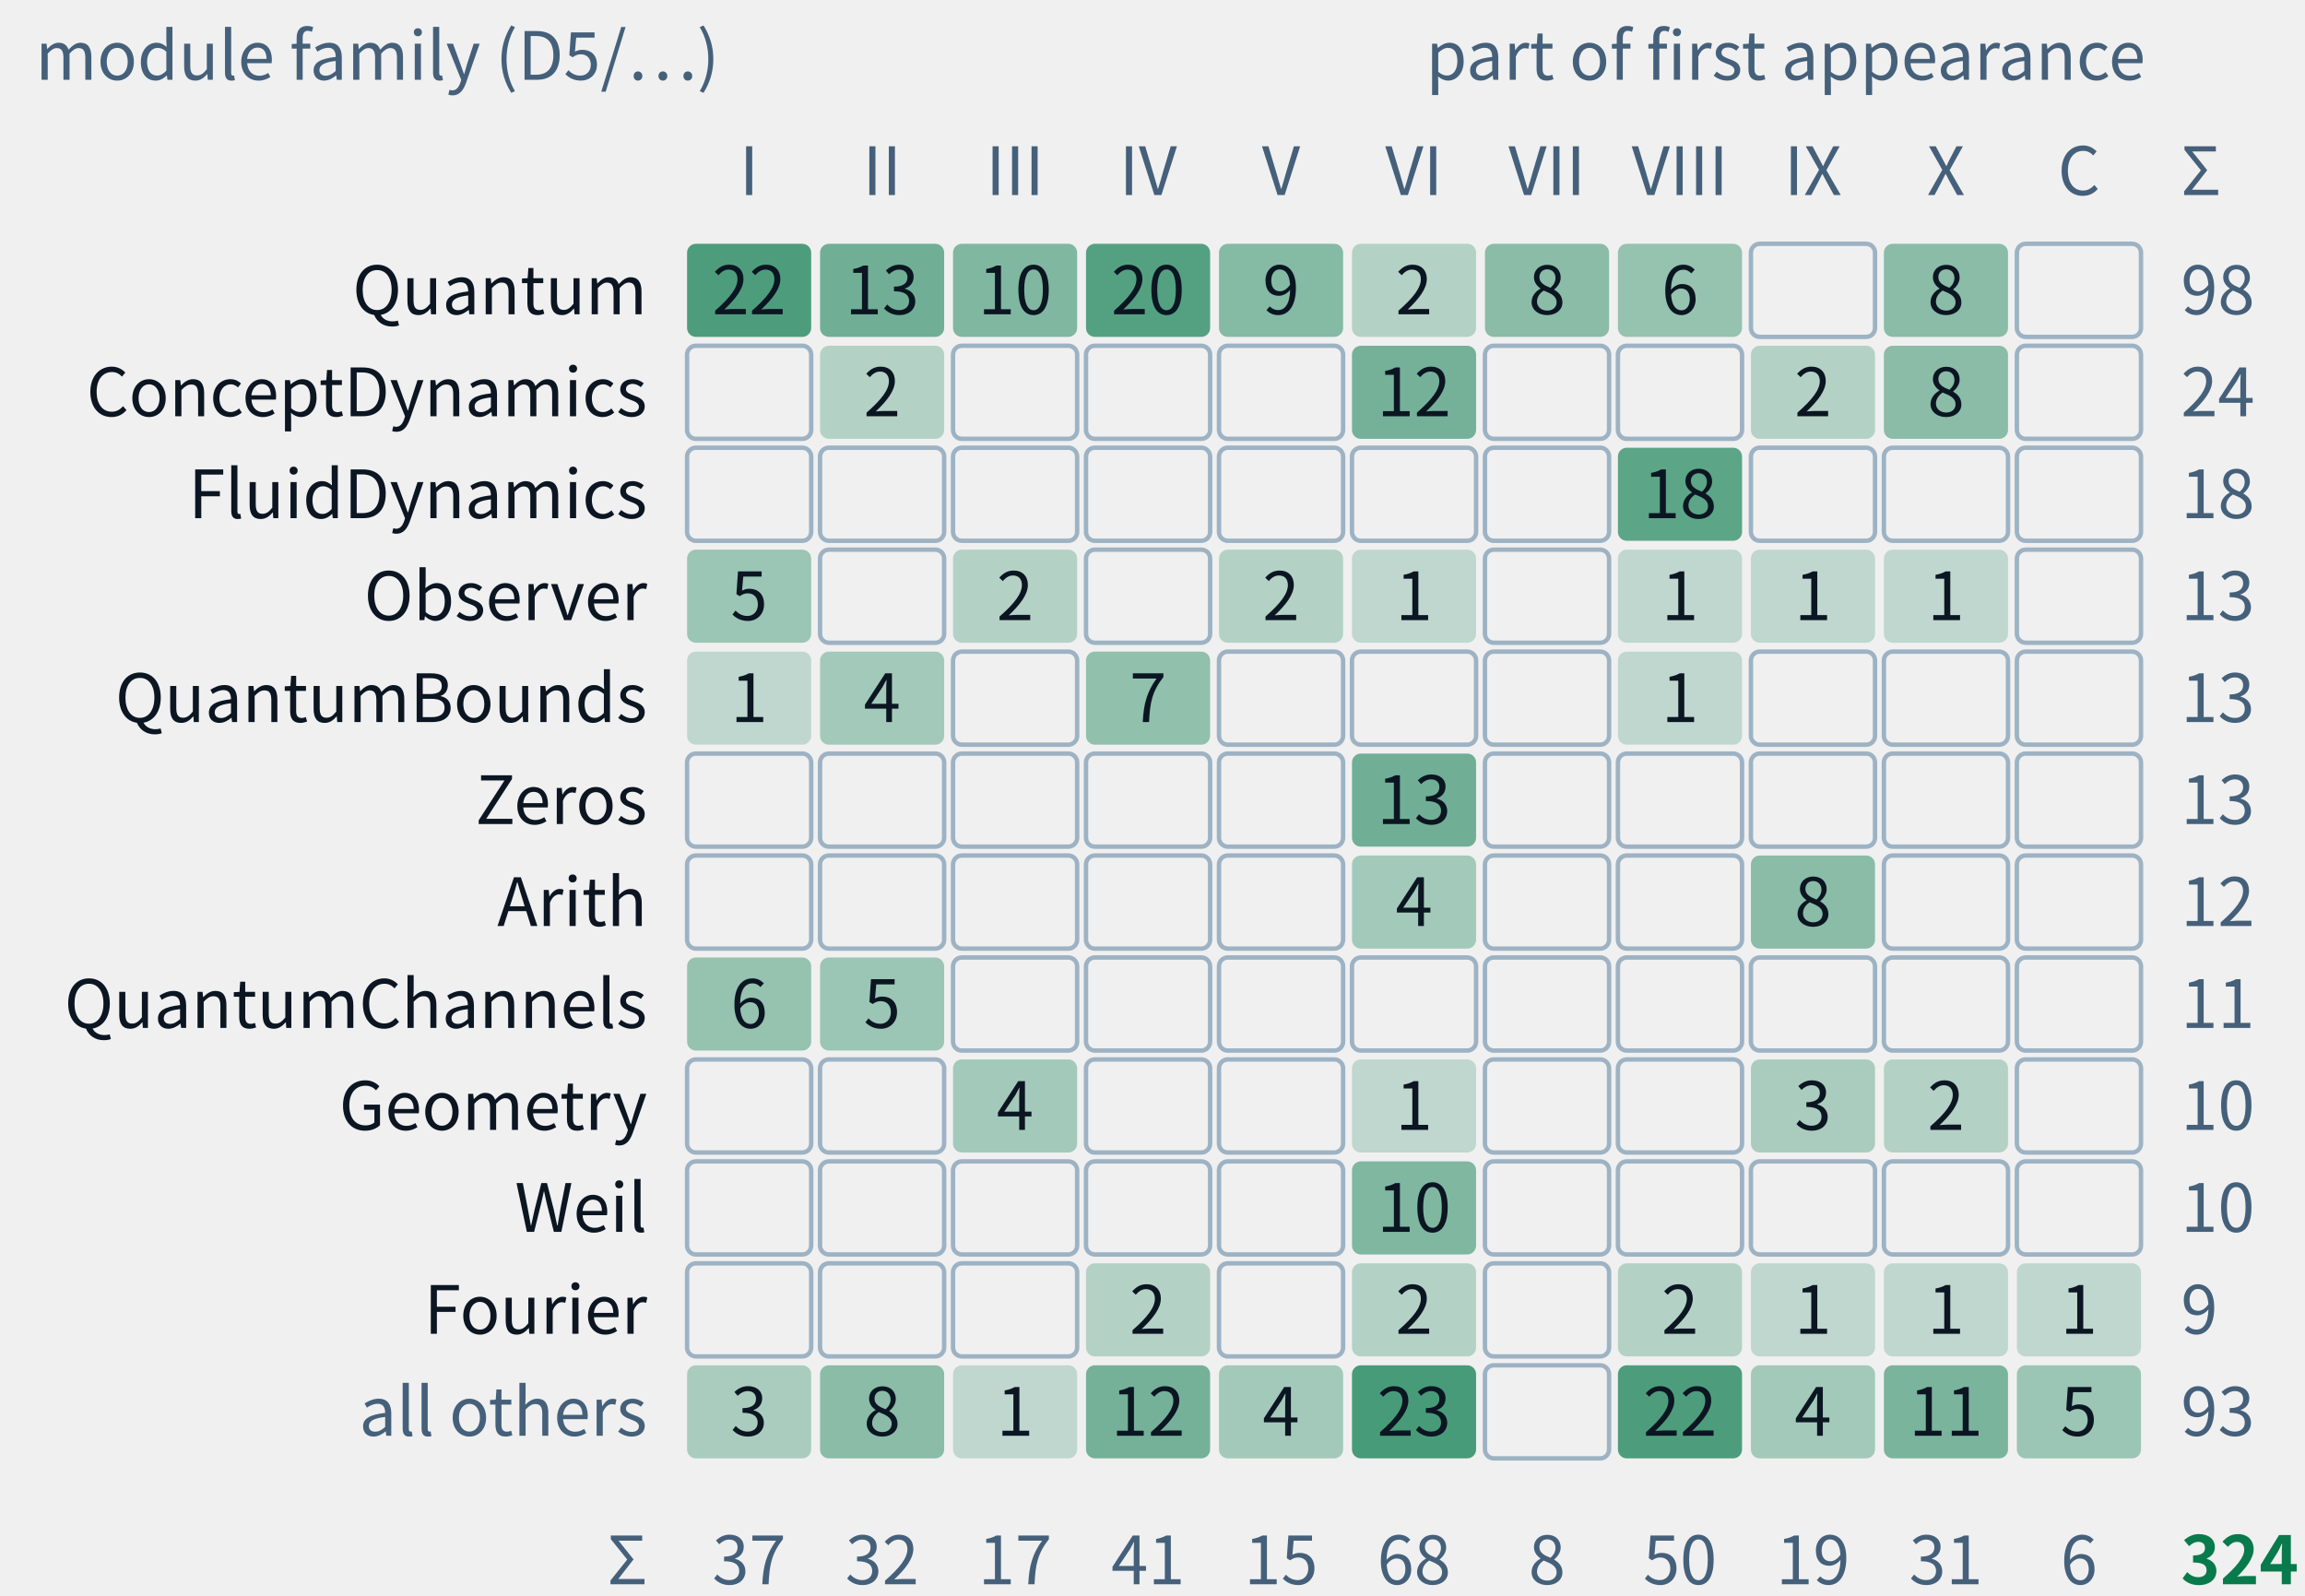
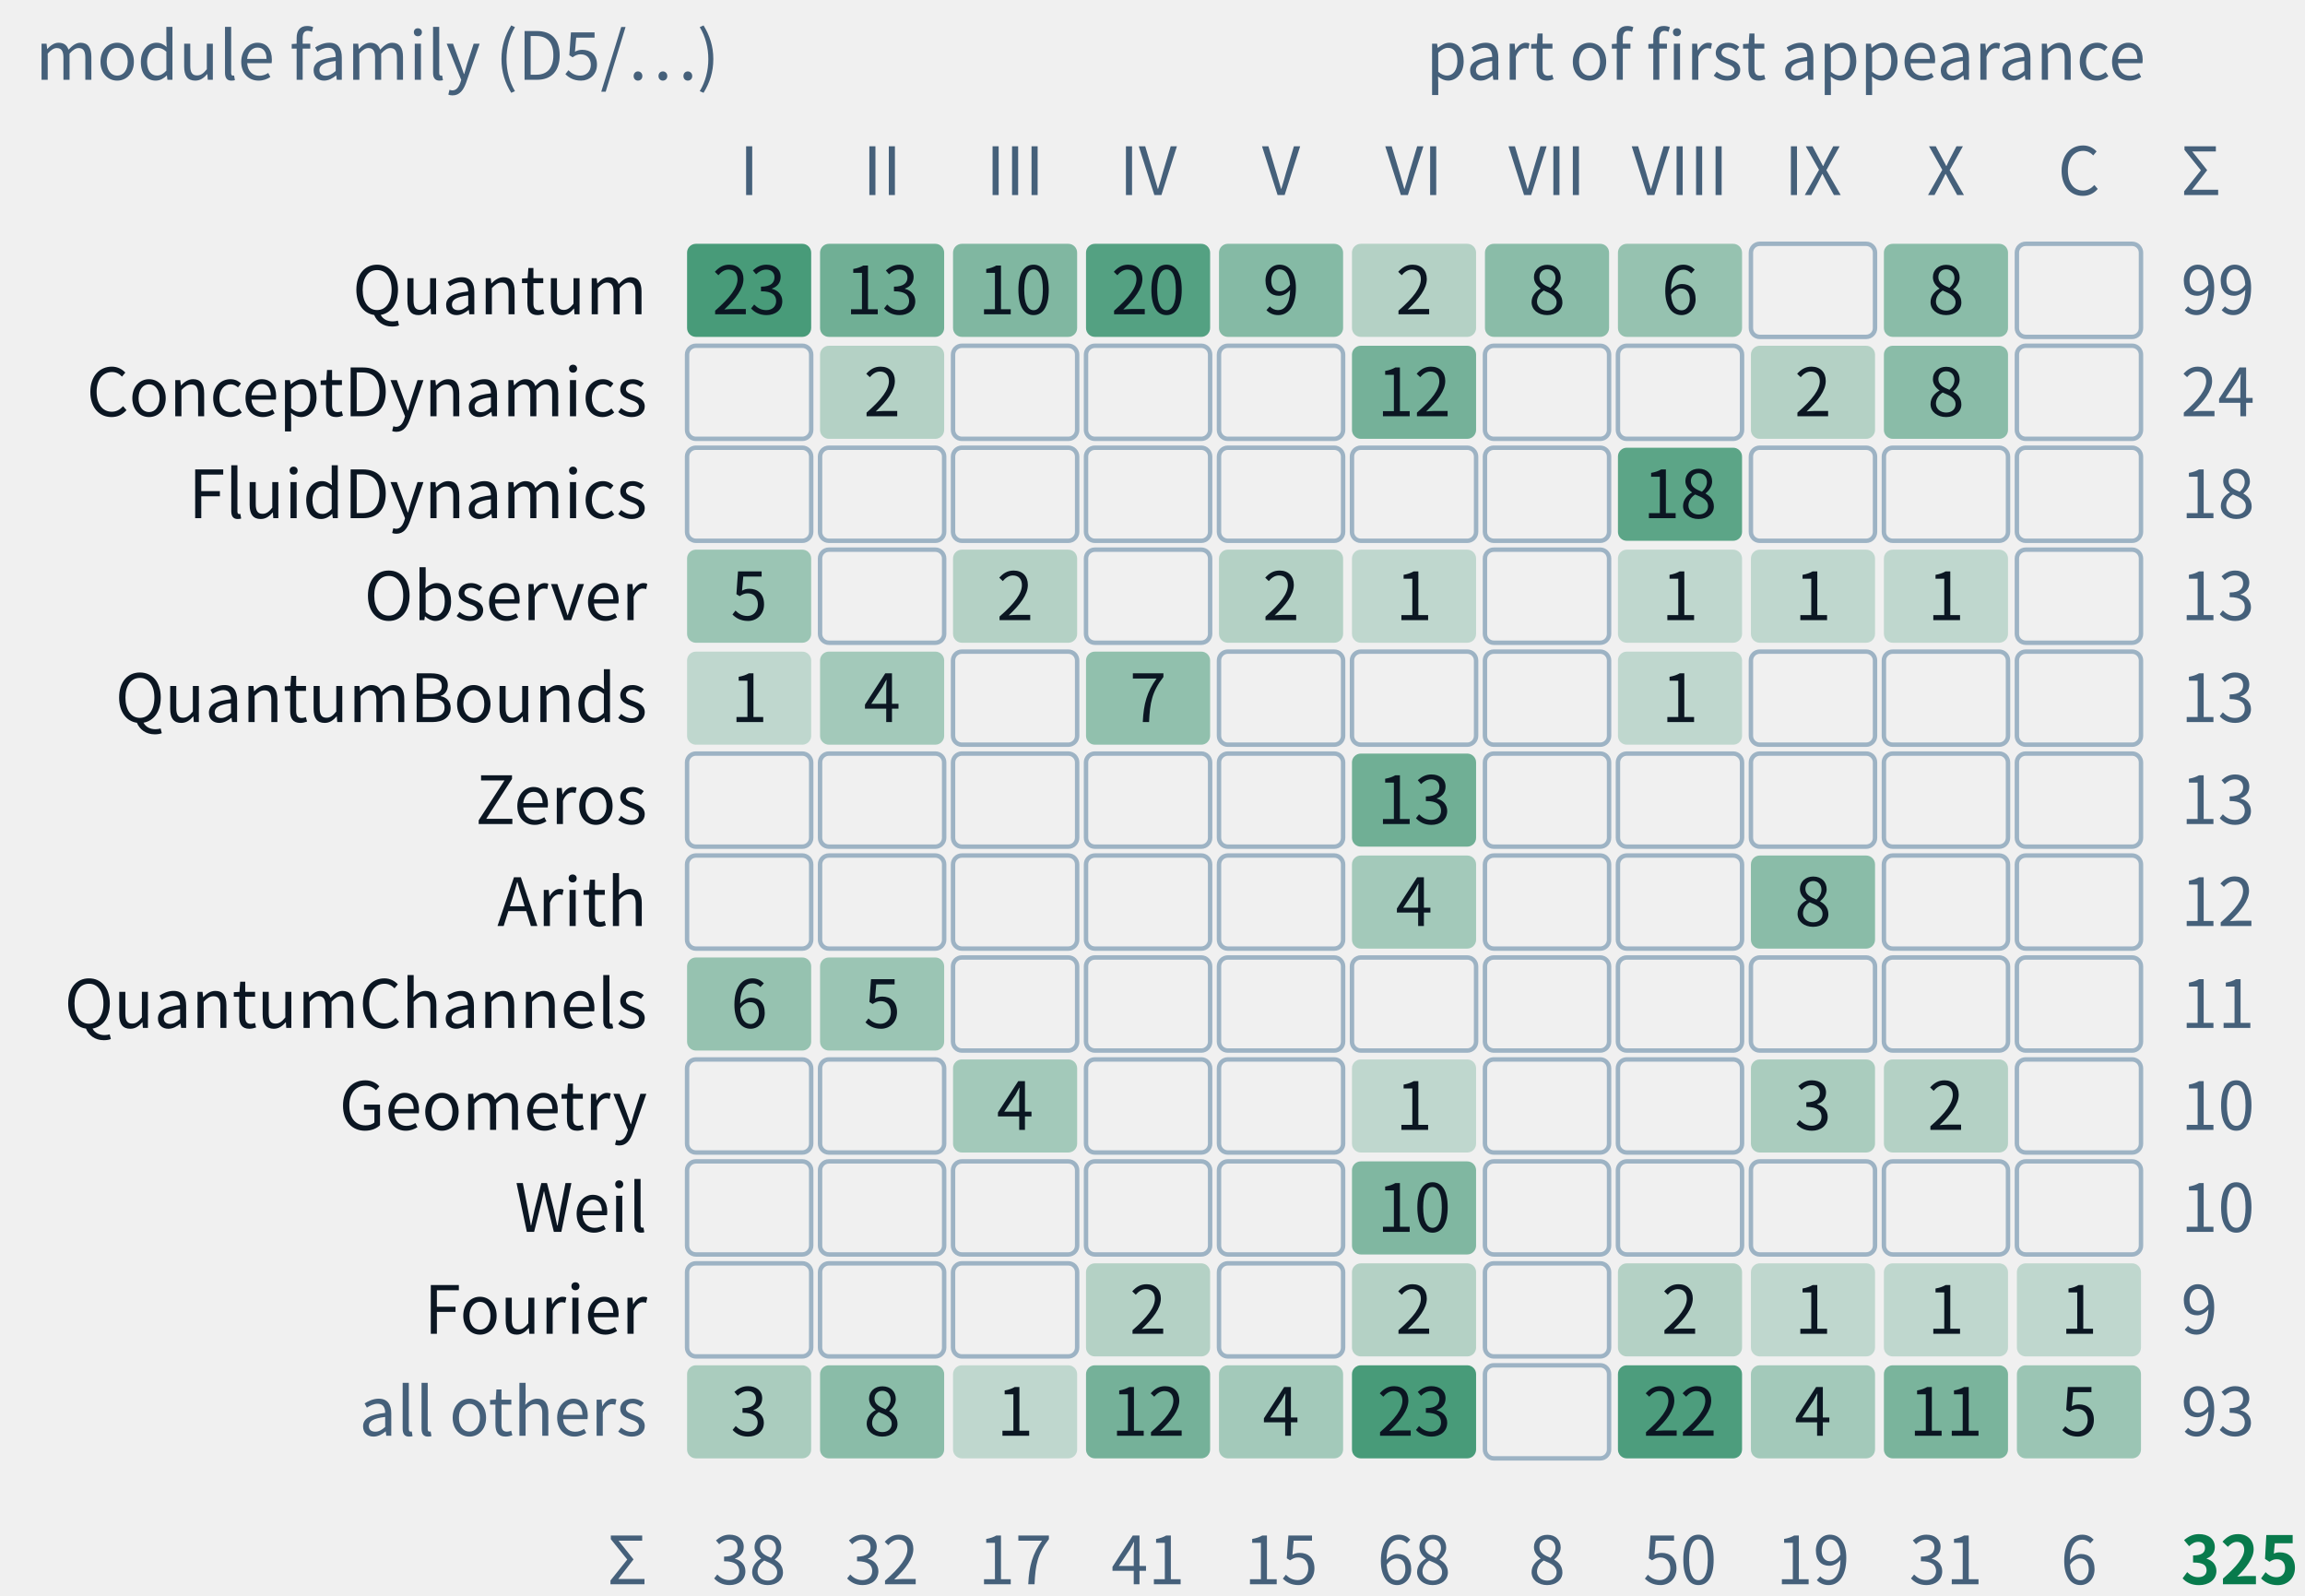
- <svg xmlns="http://www.w3.org/2000/svg" class="tr-fig" data-tr-fig="appc-modules-by-part" data-lang="en" viewBox="0 0 520 360" width="520" height="360" font-family="'Noto Sans SC', 'Noto Sans CJK SC', 'Source Sans 3', 'PingFang SC', 'Microsoft YaHei', system-ui, sans-serif" role="img" aria-label="Counts by module family and part of first appearance. Rows show Quantum, ConceptDynamics, FluidDynamics, Observer, QuantumBounds, Zeros, Arith, QuantumChannels, Geometry, Weil, Fourier and all others; columns show Parts I to X and the coda with appendices. Cells give counts, blanks mean zero; total 324. This is not a proof-dependency graph.">
+ <svg xmlns="http://www.w3.org/2000/svg" class="tr-fig" data-tr-fig="appc-modules-by-part" data-lang="en" viewBox="0 0 520 360" width="520" height="360" font-family="'Noto Sans SC', 'Noto Sans CJK SC', 'Source Sans 3', 'PingFang SC', 'Microsoft YaHei', system-ui, sans-serif" role="img" aria-label="Counts by module family and part of first appearance. Rows show Quantum, ConceptDynamics, FluidDynamics, Observer, QuantumBounds, Zeros, Arith, QuantumChannels, Geometry, Weil, Fourier and all others; columns show Parts I to X and the coda with appendices. Cells give counts, blanks mean zero; total 325. This is not a proof-dependency graph.">
  <style>.ts-ink{stroke:#0b1622}.tf-ink{fill:#0b1622}.ts-dim{stroke:#45607a}.tf-dim{fill:#45607a}.ts-faint{stroke:#9db3c4}.tf-faint{fill:#9db3c4}.ts-edge{stroke:#b9d0dd}.tf-edge{fill:#b9d0dd}.ts-hot{stroke:#5f9bb5}.tf-hot{fill:#5f9bb5}.ts-bg{stroke:#ffffff}.tf-bg{fill:#ffffff}.ts-panel{stroke:#eef5f9}.tf-panel{fill:#eef5f9}.ts-sheet{stroke:#f7fbfd}.tf-sheet{fill:#f7fbfd}.ts-cyan{stroke:#007c8a}.tf-cyan{fill:#007c8a}.ts-magenta{stroke:#b0128f}.tf-magenta{fill:#b0128f}.ts-amber{stroke:#946200}.tf-amber{fill:#946200}.ts-violet{stroke:#5a45c8}.tf-violet{fill:#5a45c8}.ts-ok{stroke:#087a4c}.tf-ok{fill:#087a4c}.ts-warn{stroke:#c21f3a}.tf-warn{fill:#c21f3a}.ts-blue{stroke:#1d5fd0}.tf-blue{fill:#1d5fd0}.ts-orange{stroke:#b85410}.tf-orange{fill:#b85410}.ts-sigma{stroke:#28405a}.tf-sigma{fill:#28405a}@media (prefers-color-scheme:dark){.ts-ink{stroke:#d4efff}.tf-ink{fill:#d4efff}.ts-dim{stroke:#6f8ea5}.tf-dim{fill:#6f8ea5}.ts-faint{stroke:#34506a}.tf-faint{fill:#34506a}.ts-edge{stroke:#143049}.tf-edge{fill:#143049}.ts-hot{stroke:#1f5d7c}.tf-hot{fill:#1f5d7c}.ts-bg{stroke:#03060c}.tf-bg{fill:#03060c}.ts-panel{stroke:#07101b}.tf-panel{fill:#07101b}.ts-sheet{stroke:#050c16}.tf-sheet{fill:#050c16}.ts-cyan{stroke:#19f0ff}.tf-cyan{fill:#19f0ff}.ts-magenta{stroke:#ff2fd0}.tf-magenta{fill:#ff2fd0}.ts-amber{stroke:#ffc83d}.tf-amber{fill:#ffc83d}.ts-violet{stroke:#9d8cff}.tf-violet{fill:#9d8cff}.ts-ok{stroke:#46ffb2}.tf-ok{fill:#46ffb2}.ts-warn{stroke:#ff5064}.tf-warn{fill:#ff5064}.ts-blue{stroke:#2a7bff}.tf-blue{fill:#2a7bff}.ts-orange{stroke:#ff8a3c}.tf-orange{fill:#ff8a3c}.ts-sigma{stroke:#cfe3ff}.tf-sigma{fill:#cfe3ff}}</style>
  <text class="tf-dim" x="8" y="18" font-size="15">module family (D5/…)</text>
  <text class="tf-dim" x="484" y="18" font-size="15" text-anchor="end">part of first appearance</text>
  <text class="tf-dim" x="169" y="44" font-size="15" text-anchor="middle">I</text>
  <text class="tf-dim" x="199" y="44" font-size="15" text-anchor="middle">II</text>
  <text class="tf-dim" x="229" y="44" font-size="15" text-anchor="middle">III</text>
  <text class="tf-dim" x="259" y="44" font-size="15" text-anchor="middle">IV</text>
  <text class="tf-dim" x="289" y="44" font-size="15" text-anchor="middle">V</text>
  <text class="tf-dim" x="319" y="44" font-size="15" text-anchor="middle">VI</text>
  <text class="tf-dim" x="349" y="44" font-size="15" text-anchor="middle">VII</text>
  <text class="tf-dim" x="379" y="44" font-size="15" text-anchor="middle">VIII</text>
  <text class="tf-dim" x="409" y="44" font-size="15" text-anchor="middle">IX</text>
  <text class="tf-dim" x="439" y="44" font-size="15" text-anchor="middle">X</text>
  <text class="tf-dim" x="469" y="44" font-size="15" text-anchor="middle">C</text>
  <text class="tf-ink" x="146" y="70.9" font-size="15" text-anchor="end">Quantum</text>
-   <rect x="155" y="55" width="28" height="21" rx="2" class="tf-ok" fill-opacity="0.7" />
-   <text class="tf-ink" x="169" y="70.9" font-size="15" text-anchor="middle">22</text>
+   <rect x="155" y="55" width="28" height="21" rx="2" class="tf-ok" fill-opacity="0.72" />
+   <text class="tf-ink" x="169" y="70.9" font-size="15" text-anchor="middle">23</text>
  <rect x="185" y="55" width="28" height="21" rx="2" class="tf-ok" fill-opacity="0.55" />
  <text class="tf-ink" x="199" y="70.9" font-size="15" text-anchor="middle">13</text>
  <rect x="215" y="55" width="28" height="21" rx="2" class="tf-ok" fill-opacity="0.48" />
  <text class="tf-ink" x="229" y="70.9" font-size="15" text-anchor="middle">10</text>
  <rect x="245" y="55" width="28" height="21" rx="2" class="tf-ok" fill-opacity="0.67" />
  <text class="tf-ink" x="259" y="70.9" font-size="15" text-anchor="middle">20</text>
  <rect x="275" y="55" width="28" height="21" rx="2" class="tf-ok" fill-opacity="0.46" />
  <text class="tf-ink" x="289" y="70.9" font-size="15" text-anchor="middle">9</text>
  <rect x="305" y="55" width="28" height="21" rx="2" class="tf-ok" fill-opacity="0.26" />
  <text class="tf-ink" x="319" y="70.9" font-size="15" text-anchor="middle">2</text>
  <rect x="335" y="55" width="28" height="21" rx="2" class="tf-ok" fill-opacity="0.44" />
  <text class="tf-ink" x="349" y="70.9" font-size="15" text-anchor="middle">8</text>
  <rect x="365" y="55" width="28" height="21" rx="2" class="tf-ok" fill-opacity="0.39" />
  <text class="tf-ink" x="379" y="70.9" font-size="15" text-anchor="middle">6</text>
  <rect x="395" y="55" width="28" height="21" rx="2" class="ts-faint" stroke-width="1" fill="none" />
  <rect x="425" y="55" width="28" height="21" rx="2" class="tf-ok" fill-opacity="0.44" />
  <text class="tf-ink" x="439" y="70.9" font-size="15" text-anchor="middle">8</text>
  <rect x="455" y="55" width="28" height="21" rx="2" class="ts-faint" stroke-width="1" fill="none" />
-   <text class="tf-dim" x="492" y="70.9" font-size="15">98</text>
+   <text class="tf-dim" x="492" y="70.9" font-size="15">99</text>
  <text class="tf-ink" x="146" y="93.9" font-size="15" text-anchor="end">ConceptDynamics</text>
  <rect x="155" y="78" width="28" height="21" rx="2" class="ts-faint" stroke-width="1" fill="none" />
  <rect x="185" y="78" width="28" height="21" rx="2" class="tf-ok" fill-opacity="0.26" />
  <text class="tf-ink" x="199" y="93.9" font-size="15" text-anchor="middle">2</text>
  <rect x="215" y="78" width="28" height="21" rx="2" class="ts-faint" stroke-width="1" fill="none" />
  <rect x="245" y="78" width="28" height="21" rx="2" class="ts-faint" stroke-width="1" fill="none" />
  <rect x="275" y="78" width="28" height="21" rx="2" class="ts-faint" stroke-width="1" fill="none" />
  <rect x="305" y="78" width="28" height="21" rx="2" class="tf-ok" fill-opacity="0.53" />
  <text class="tf-ink" x="319" y="93.9" font-size="15" text-anchor="middle">12</text>
  <rect x="335" y="78" width="28" height="21" rx="2" class="ts-faint" stroke-width="1" fill="none" />
  <rect x="365" y="78" width="28" height="21" rx="2" class="ts-faint" stroke-width="1" fill="none" />
  <rect x="395" y="78" width="28" height="21" rx="2" class="tf-ok" fill-opacity="0.26" />
  <text class="tf-ink" x="409" y="93.9" font-size="15" text-anchor="middle">2</text>
  <rect x="425" y="78" width="28" height="21" rx="2" class="tf-ok" fill-opacity="0.44" />
  <text class="tf-ink" x="439" y="93.9" font-size="15" text-anchor="middle">8</text>
  <rect x="455" y="78" width="28" height="21" rx="2" class="ts-faint" stroke-width="1" fill="none" />
  <text class="tf-dim" x="492" y="93.9" font-size="15">24</text>
  <text class="tf-ink" x="146" y="116.9" font-size="15" text-anchor="end">FluidDynamics</text>
  <rect x="155" y="101" width="28" height="21" rx="2" class="ts-faint" stroke-width="1" fill="none" />
  <rect x="185" y="101" width="28" height="21" rx="2" class="ts-faint" stroke-width="1" fill="none" />
  <rect x="215" y="101" width="28" height="21" rx="2" class="ts-faint" stroke-width="1" fill="none" />
  <rect x="245" y="101" width="28" height="21" rx="2" class="ts-faint" stroke-width="1" fill="none" />
  <rect x="275" y="101" width="28" height="21" rx="2" class="ts-faint" stroke-width="1" fill="none" />
  <rect x="305" y="101" width="28" height="21" rx="2" class="ts-faint" stroke-width="1" fill="none" />
  <rect x="335" y="101" width="28" height="21" rx="2" class="ts-faint" stroke-width="1" fill="none" />
  <rect x="365" y="101" width="28" height="21" rx="2" class="tf-ok" fill-opacity="0.64" />
  <text class="tf-ink" x="379" y="116.9" font-size="15" text-anchor="middle">18</text>
  <rect x="395" y="101" width="28" height="21" rx="2" class="ts-faint" stroke-width="1" fill="none" />
  <rect x="425" y="101" width="28" height="21" rx="2" class="ts-faint" stroke-width="1" fill="none" />
  <rect x="455" y="101" width="28" height="21" rx="2" class="ts-faint" stroke-width="1" fill="none" />
  <text class="tf-dim" x="492" y="116.9" font-size="15">18</text>
  <text class="tf-ink" x="146" y="139.9" font-size="15" text-anchor="end">Observer</text>
  <rect x="155" y="124" width="28" height="21" rx="2" class="tf-ok" fill-opacity="0.36" />
  <text class="tf-ink" x="169" y="139.9" font-size="15" text-anchor="middle">5</text>
  <rect x="185" y="124" width="28" height="21" rx="2" class="ts-faint" stroke-width="1" fill="none" />
  <rect x="215" y="124" width="28" height="21" rx="2" class="tf-ok" fill-opacity="0.26" />
  <text class="tf-ink" x="229" y="139.9" font-size="15" text-anchor="middle">2</text>
  <rect x="245" y="124" width="28" height="21" rx="2" class="ts-faint" stroke-width="1" fill="none" />
  <rect x="275" y="124" width="28" height="21" rx="2" class="tf-ok" fill-opacity="0.26" />
  <text class="tf-ink" x="289" y="139.9" font-size="15" text-anchor="middle">2</text>
  <rect x="305" y="124" width="28" height="21" rx="2" class="tf-ok" fill-opacity="0.21" />
  <text class="tf-ink" x="319" y="139.9" font-size="15" text-anchor="middle">1</text>
  <rect x="335" y="124" width="28" height="21" rx="2" class="ts-faint" stroke-width="1" fill="none" />
  <rect x="365" y="124" width="28" height="21" rx="2" class="tf-ok" fill-opacity="0.21" />
  <text class="tf-ink" x="379" y="139.9" font-size="15" text-anchor="middle">1</text>
  <rect x="395" y="124" width="28" height="21" rx="2" class="tf-ok" fill-opacity="0.21" />
  <text class="tf-ink" x="409" y="139.9" font-size="15" text-anchor="middle">1</text>
  <rect x="425" y="124" width="28" height="21" rx="2" class="tf-ok" fill-opacity="0.21" />
  <text class="tf-ink" x="439" y="139.9" font-size="15" text-anchor="middle">1</text>
  <rect x="455" y="124" width="28" height="21" rx="2" class="ts-faint" stroke-width="1" fill="none" />
  <text class="tf-dim" x="492" y="139.9" font-size="15">13</text>
  <text class="tf-ink" x="146" y="162.9" font-size="15" text-anchor="end">QuantumBounds</text>
  <rect x="155" y="147" width="28" height="21" rx="2" class="tf-ok" fill-opacity="0.21" />
  <text class="tf-ink" x="169" y="162.9" font-size="15" text-anchor="middle">1</text>
  <rect x="185" y="147" width="28" height="21" rx="2" class="tf-ok" fill-opacity="0.33" />
  <text class="tf-ink" x="199" y="162.9" font-size="15" text-anchor="middle">4</text>
  <rect x="215" y="147" width="28" height="21" rx="2" class="ts-faint" stroke-width="1" fill="none" />
  <rect x="245" y="147" width="28" height="21" rx="2" class="tf-ok" fill-opacity="0.41" />
  <text class="tf-ink" x="259" y="162.9" font-size="15" text-anchor="middle">7</text>
  <rect x="275" y="147" width="28" height="21" rx="2" class="ts-faint" stroke-width="1" fill="none" />
  <rect x="305" y="147" width="28" height="21" rx="2" class="ts-faint" stroke-width="1" fill="none" />
  <rect x="335" y="147" width="28" height="21" rx="2" class="ts-faint" stroke-width="1" fill="none" />
  <rect x="365" y="147" width="28" height="21" rx="2" class="tf-ok" fill-opacity="0.21" />
  <text class="tf-ink" x="379" y="162.9" font-size="15" text-anchor="middle">1</text>
  <rect x="395" y="147" width="28" height="21" rx="2" class="ts-faint" stroke-width="1" fill="none" />
  <rect x="425" y="147" width="28" height="21" rx="2" class="ts-faint" stroke-width="1" fill="none" />
  <rect x="455" y="147" width="28" height="21" rx="2" class="ts-faint" stroke-width="1" fill="none" />
  <text class="tf-dim" x="492" y="162.9" font-size="15">13</text>
  <text class="tf-ink" x="146" y="185.9" font-size="15" text-anchor="end">Zeros</text>
  <rect x="155" y="170" width="28" height="21" rx="2" class="ts-faint" stroke-width="1" fill="none" />
  <rect x="185" y="170" width="28" height="21" rx="2" class="ts-faint" stroke-width="1" fill="none" />
  <rect x="215" y="170" width="28" height="21" rx="2" class="ts-faint" stroke-width="1" fill="none" />
  <rect x="245" y="170" width="28" height="21" rx="2" class="ts-faint" stroke-width="1" fill="none" />
  <rect x="275" y="170" width="28" height="21" rx="2" class="ts-faint" stroke-width="1" fill="none" />
  <rect x="305" y="170" width="28" height="21" rx="2" class="tf-ok" fill-opacity="0.55" />
  <text class="tf-ink" x="319" y="185.9" font-size="15" text-anchor="middle">13</text>
  <rect x="335" y="170" width="28" height="21" rx="2" class="ts-faint" stroke-width="1" fill="none" />
  <rect x="365" y="170" width="28" height="21" rx="2" class="ts-faint" stroke-width="1" fill="none" />
  <rect x="395" y="170" width="28" height="21" rx="2" class="ts-faint" stroke-width="1" fill="none" />
  <rect x="425" y="170" width="28" height="21" rx="2" class="ts-faint" stroke-width="1" fill="none" />
  <rect x="455" y="170" width="28" height="21" rx="2" class="ts-faint" stroke-width="1" fill="none" />
  <text class="tf-dim" x="492" y="185.9" font-size="15">13</text>
  <text class="tf-ink" x="146" y="208.9" font-size="15" text-anchor="end">Arith</text>
  <rect x="155" y="193" width="28" height="21" rx="2" class="ts-faint" stroke-width="1" fill="none" />
  <rect x="185" y="193" width="28" height="21" rx="2" class="ts-faint" stroke-width="1" fill="none" />
  <rect x="215" y="193" width="28" height="21" rx="2" class="ts-faint" stroke-width="1" fill="none" />
  <rect x="245" y="193" width="28" height="21" rx="2" class="ts-faint" stroke-width="1" fill="none" />
  <rect x="275" y="193" width="28" height="21" rx="2" class="ts-faint" stroke-width="1" fill="none" />
  <rect x="305" y="193" width="28" height="21" rx="2" class="tf-ok" fill-opacity="0.33" />
  <text class="tf-ink" x="319" y="208.9" font-size="15" text-anchor="middle">4</text>
  <rect x="335" y="193" width="28" height="21" rx="2" class="ts-faint" stroke-width="1" fill="none" />
  <rect x="365" y="193" width="28" height="21" rx="2" class="ts-faint" stroke-width="1" fill="none" />
  <rect x="395" y="193" width="28" height="21" rx="2" class="tf-ok" fill-opacity="0.44" />
  <text class="tf-ink" x="409" y="208.9" font-size="15" text-anchor="middle">8</text>
  <rect x="425" y="193" width="28" height="21" rx="2" class="ts-faint" stroke-width="1" fill="none" />
  <rect x="455" y="193" width="28" height="21" rx="2" class="ts-faint" stroke-width="1" fill="none" />
  <text class="tf-dim" x="492" y="208.9" font-size="15">12</text>
  <text class="tf-ink" x="146" y="231.9" font-size="15" text-anchor="end">QuantumChannels</text>
  <rect x="155" y="216" width="28" height="21" rx="2" class="tf-ok" fill-opacity="0.39" />
  <text class="tf-ink" x="169" y="231.9" font-size="15" text-anchor="middle">6</text>
  <rect x="185" y="216" width="28" height="21" rx="2" class="tf-ok" fill-opacity="0.36" />
  <text class="tf-ink" x="199" y="231.9" font-size="15" text-anchor="middle">5</text>
  <rect x="215" y="216" width="28" height="21" rx="2" class="ts-faint" stroke-width="1" fill="none" />
  <rect x="245" y="216" width="28" height="21" rx="2" class="ts-faint" stroke-width="1" fill="none" />
  <rect x="275" y="216" width="28" height="21" rx="2" class="ts-faint" stroke-width="1" fill="none" />
  <rect x="305" y="216" width="28" height="21" rx="2" class="ts-faint" stroke-width="1" fill="none" />
  <rect x="335" y="216" width="28" height="21" rx="2" class="ts-faint" stroke-width="1" fill="none" />
  <rect x="365" y="216" width="28" height="21" rx="2" class="ts-faint" stroke-width="1" fill="none" />
  <rect x="395" y="216" width="28" height="21" rx="2" class="ts-faint" stroke-width="1" fill="none" />
  <rect x="425" y="216" width="28" height="21" rx="2" class="ts-faint" stroke-width="1" fill="none" />
  <rect x="455" y="216" width="28" height="21" rx="2" class="ts-faint" stroke-width="1" fill="none" />
  <text class="tf-dim" x="492" y="231.9" font-size="15">11</text>
  <text class="tf-ink" x="146" y="254.9" font-size="15" text-anchor="end">Geometry</text>
  <rect x="155" y="239" width="28" height="21" rx="2" class="ts-faint" stroke-width="1" fill="none" />
  <rect x="185" y="239" width="28" height="21" rx="2" class="ts-faint" stroke-width="1" fill="none" />
  <rect x="215" y="239" width="28" height="21" rx="2" class="tf-ok" fill-opacity="0.33" />
  <text class="tf-ink" x="229" y="254.9" font-size="15" text-anchor="middle">4</text>
  <rect x="245" y="239" width="28" height="21" rx="2" class="ts-faint" stroke-width="1" fill="none" />
  <rect x="275" y="239" width="28" height="21" rx="2" class="ts-faint" stroke-width="1" fill="none" />
  <rect x="305" y="239" width="28" height="21" rx="2" class="tf-ok" fill-opacity="0.21" />
  <text class="tf-ink" x="319" y="254.9" font-size="15" text-anchor="middle">1</text>
  <rect x="335" y="239" width="28" height="21" rx="2" class="ts-faint" stroke-width="1" fill="none" />
  <rect x="365" y="239" width="28" height="21" rx="2" class="ts-faint" stroke-width="1" fill="none" />
  <rect x="395" y="239" width="28" height="21" rx="2" class="tf-ok" fill-opacity="0.3" />
  <text class="tf-ink" x="409" y="254.9" font-size="15" text-anchor="middle">3</text>
  <rect x="425" y="239" width="28" height="21" rx="2" class="tf-ok" fill-opacity="0.26" />
  <text class="tf-ink" x="439" y="254.9" font-size="15" text-anchor="middle">2</text>
  <rect x="455" y="239" width="28" height="21" rx="2" class="ts-faint" stroke-width="1" fill="none" />
  <text class="tf-dim" x="492" y="254.9" font-size="15">10</text>
  <text class="tf-ink" x="146" y="277.9" font-size="15" text-anchor="end">Weil</text>
  <rect x="155" y="262" width="28" height="21" rx="2" class="ts-faint" stroke-width="1" fill="none" />
  <rect x="185" y="262" width="28" height="21" rx="2" class="ts-faint" stroke-width="1" fill="none" />
  <rect x="215" y="262" width="28" height="21" rx="2" class="ts-faint" stroke-width="1" fill="none" />
  <rect x="245" y="262" width="28" height="21" rx="2" class="ts-faint" stroke-width="1" fill="none" />
  <rect x="275" y="262" width="28" height="21" rx="2" class="ts-faint" stroke-width="1" fill="none" />
  <rect x="305" y="262" width="28" height="21" rx="2" class="tf-ok" fill-opacity="0.48" />
  <text class="tf-ink" x="319" y="277.9" font-size="15" text-anchor="middle">10</text>
  <rect x="335" y="262" width="28" height="21" rx="2" class="ts-faint" stroke-width="1" fill="none" />
  <rect x="365" y="262" width="28" height="21" rx="2" class="ts-faint" stroke-width="1" fill="none" />
  <rect x="395" y="262" width="28" height="21" rx="2" class="ts-faint" stroke-width="1" fill="none" />
  <rect x="425" y="262" width="28" height="21" rx="2" class="ts-faint" stroke-width="1" fill="none" />
  <rect x="455" y="262" width="28" height="21" rx="2" class="ts-faint" stroke-width="1" fill="none" />
  <text class="tf-dim" x="492" y="277.9" font-size="15">10</text>
  <text class="tf-ink" x="146" y="300.9" font-size="15" text-anchor="end">Fourier</text>
  <rect x="155" y="285" width="28" height="21" rx="2" class="ts-faint" stroke-width="1" fill="none" />
  <rect x="185" y="285" width="28" height="21" rx="2" class="ts-faint" stroke-width="1" fill="none" />
  <rect x="215" y="285" width="28" height="21" rx="2" class="ts-faint" stroke-width="1" fill="none" />
  <rect x="245" y="285" width="28" height="21" rx="2" class="tf-ok" fill-opacity="0.26" />
  <text class="tf-ink" x="259" y="300.9" font-size="15" text-anchor="middle">2</text>
  <rect x="275" y="285" width="28" height="21" rx="2" class="ts-faint" stroke-width="1" fill="none" />
  <rect x="305" y="285" width="28" height="21" rx="2" class="tf-ok" fill-opacity="0.26" />
  <text class="tf-ink" x="319" y="300.9" font-size="15" text-anchor="middle">2</text>
  <rect x="335" y="285" width="28" height="21" rx="2" class="ts-faint" stroke-width="1" fill="none" />
  <rect x="365" y="285" width="28" height="21" rx="2" class="tf-ok" fill-opacity="0.26" />
  <text class="tf-ink" x="379" y="300.9" font-size="15" text-anchor="middle">2</text>
  <rect x="395" y="285" width="28" height="21" rx="2" class="tf-ok" fill-opacity="0.21" />
  <text class="tf-ink" x="409" y="300.9" font-size="15" text-anchor="middle">1</text>
  <rect x="425" y="285" width="28" height="21" rx="2" class="tf-ok" fill-opacity="0.21" />
  <text class="tf-ink" x="439" y="300.9" font-size="15" text-anchor="middle">1</text>
  <rect x="455" y="285" width="28" height="21" rx="2" class="tf-ok" fill-opacity="0.21" />
  <text class="tf-ink" x="469" y="300.9" font-size="15" text-anchor="middle">1</text>
  <text class="tf-dim" x="492" y="300.9" font-size="15">9</text>
  <text class="tf-dim" x="146" y="323.9" font-size="15" text-anchor="end">all others</text>
  <rect x="155" y="308" width="28" height="21" rx="2" class="tf-ok" fill-opacity="0.3" />
  <text class="tf-ink" x="169" y="323.9" font-size="15" text-anchor="middle">3</text>
  <rect x="185" y="308" width="28" height="21" rx="2" class="tf-ok" fill-opacity="0.44" />
  <text class="tf-ink" x="199" y="323.9" font-size="15" text-anchor="middle">8</text>
  <rect x="215" y="308" width="28" height="21" rx="2" class="tf-ok" fill-opacity="0.21" />
  <text class="tf-ink" x="229" y="323.9" font-size="15" text-anchor="middle">1</text>
  <rect x="245" y="308" width="28" height="21" rx="2" class="tf-ok" fill-opacity="0.53" />
  <text class="tf-ink" x="259" y="323.9" font-size="15" text-anchor="middle">12</text>
  <rect x="275" y="308" width="28" height="21" rx="2" class="tf-ok" fill-opacity="0.33" />
  <text class="tf-ink" x="289" y="323.9" font-size="15" text-anchor="middle">4</text>
  <rect x="305" y="308" width="28" height="21" rx="2" class="tf-ok" fill-opacity="0.72" />
  <text class="tf-ink" x="319" y="323.9" font-size="15" text-anchor="middle">23</text>
  <rect x="335" y="308" width="28" height="21" rx="2" class="ts-faint" stroke-width="1" fill="none" />
  <rect x="365" y="308" width="28" height="21" rx="2" class="tf-ok" fill-opacity="0.7" />
  <text class="tf-ink" x="379" y="323.9" font-size="15" text-anchor="middle">22</text>
  <rect x="395" y="308" width="28" height="21" rx="2" class="tf-ok" fill-opacity="0.33" />
  <text class="tf-ink" x="409" y="323.9" font-size="15" text-anchor="middle">4</text>
  <rect x="425" y="308" width="28" height="21" rx="2" class="tf-ok" fill-opacity="0.51" />
  <text class="tf-ink" x="439" y="323.9" font-size="15" text-anchor="middle">11</text>
  <rect x="455" y="308" width="28" height="21" rx="2" class="tf-ok" fill-opacity="0.36" />
  <text class="tf-ink" x="469" y="323.9" font-size="15" text-anchor="middle">5</text>
  <text class="tf-dim" x="492" y="323.9" font-size="15">93</text>
  <text class="tf-dim" x="492" y="44" font-size="15">Σ</text>
  <text class="tf-dim" x="146" y="357.4" font-size="15" text-anchor="end">Σ</text>
-   <text class="tf-dim" x="169" y="357.4" font-size="15" text-anchor="middle">37</text>
+   <text class="tf-dim" x="169" y="357.4" font-size="15" text-anchor="middle">38</text>
  <text class="tf-dim" x="199" y="357.4" font-size="15" text-anchor="middle">32</text>
  <text class="tf-dim" x="229" y="357.4" font-size="15" text-anchor="middle">17</text>
  <text class="tf-dim" x="259" y="357.4" font-size="15" text-anchor="middle">41</text>
  <text class="tf-dim" x="289" y="357.4" font-size="15" text-anchor="middle">15</text>
  <text class="tf-dim" x="319" y="357.4" font-size="15" text-anchor="middle">68</text>
  <text class="tf-dim" x="349" y="357.4" font-size="15" text-anchor="middle">8</text>
  <text class="tf-dim" x="379" y="357.4" font-size="15" text-anchor="middle">50</text>
  <text class="tf-dim" x="409" y="357.4" font-size="15" text-anchor="middle">19</text>
  <text class="tf-dim" x="439" y="357.4" font-size="15" text-anchor="middle">31</text>
  <text class="tf-dim" x="469" y="357.4" font-size="15" text-anchor="middle">6</text>
-   <text class="tf-ok" x="492" y="357.4" font-size="15" font-weight="600">324</text>
+   <text class="tf-ok" x="492" y="357.4" font-size="15" font-weight="600">325</text>
</svg>
